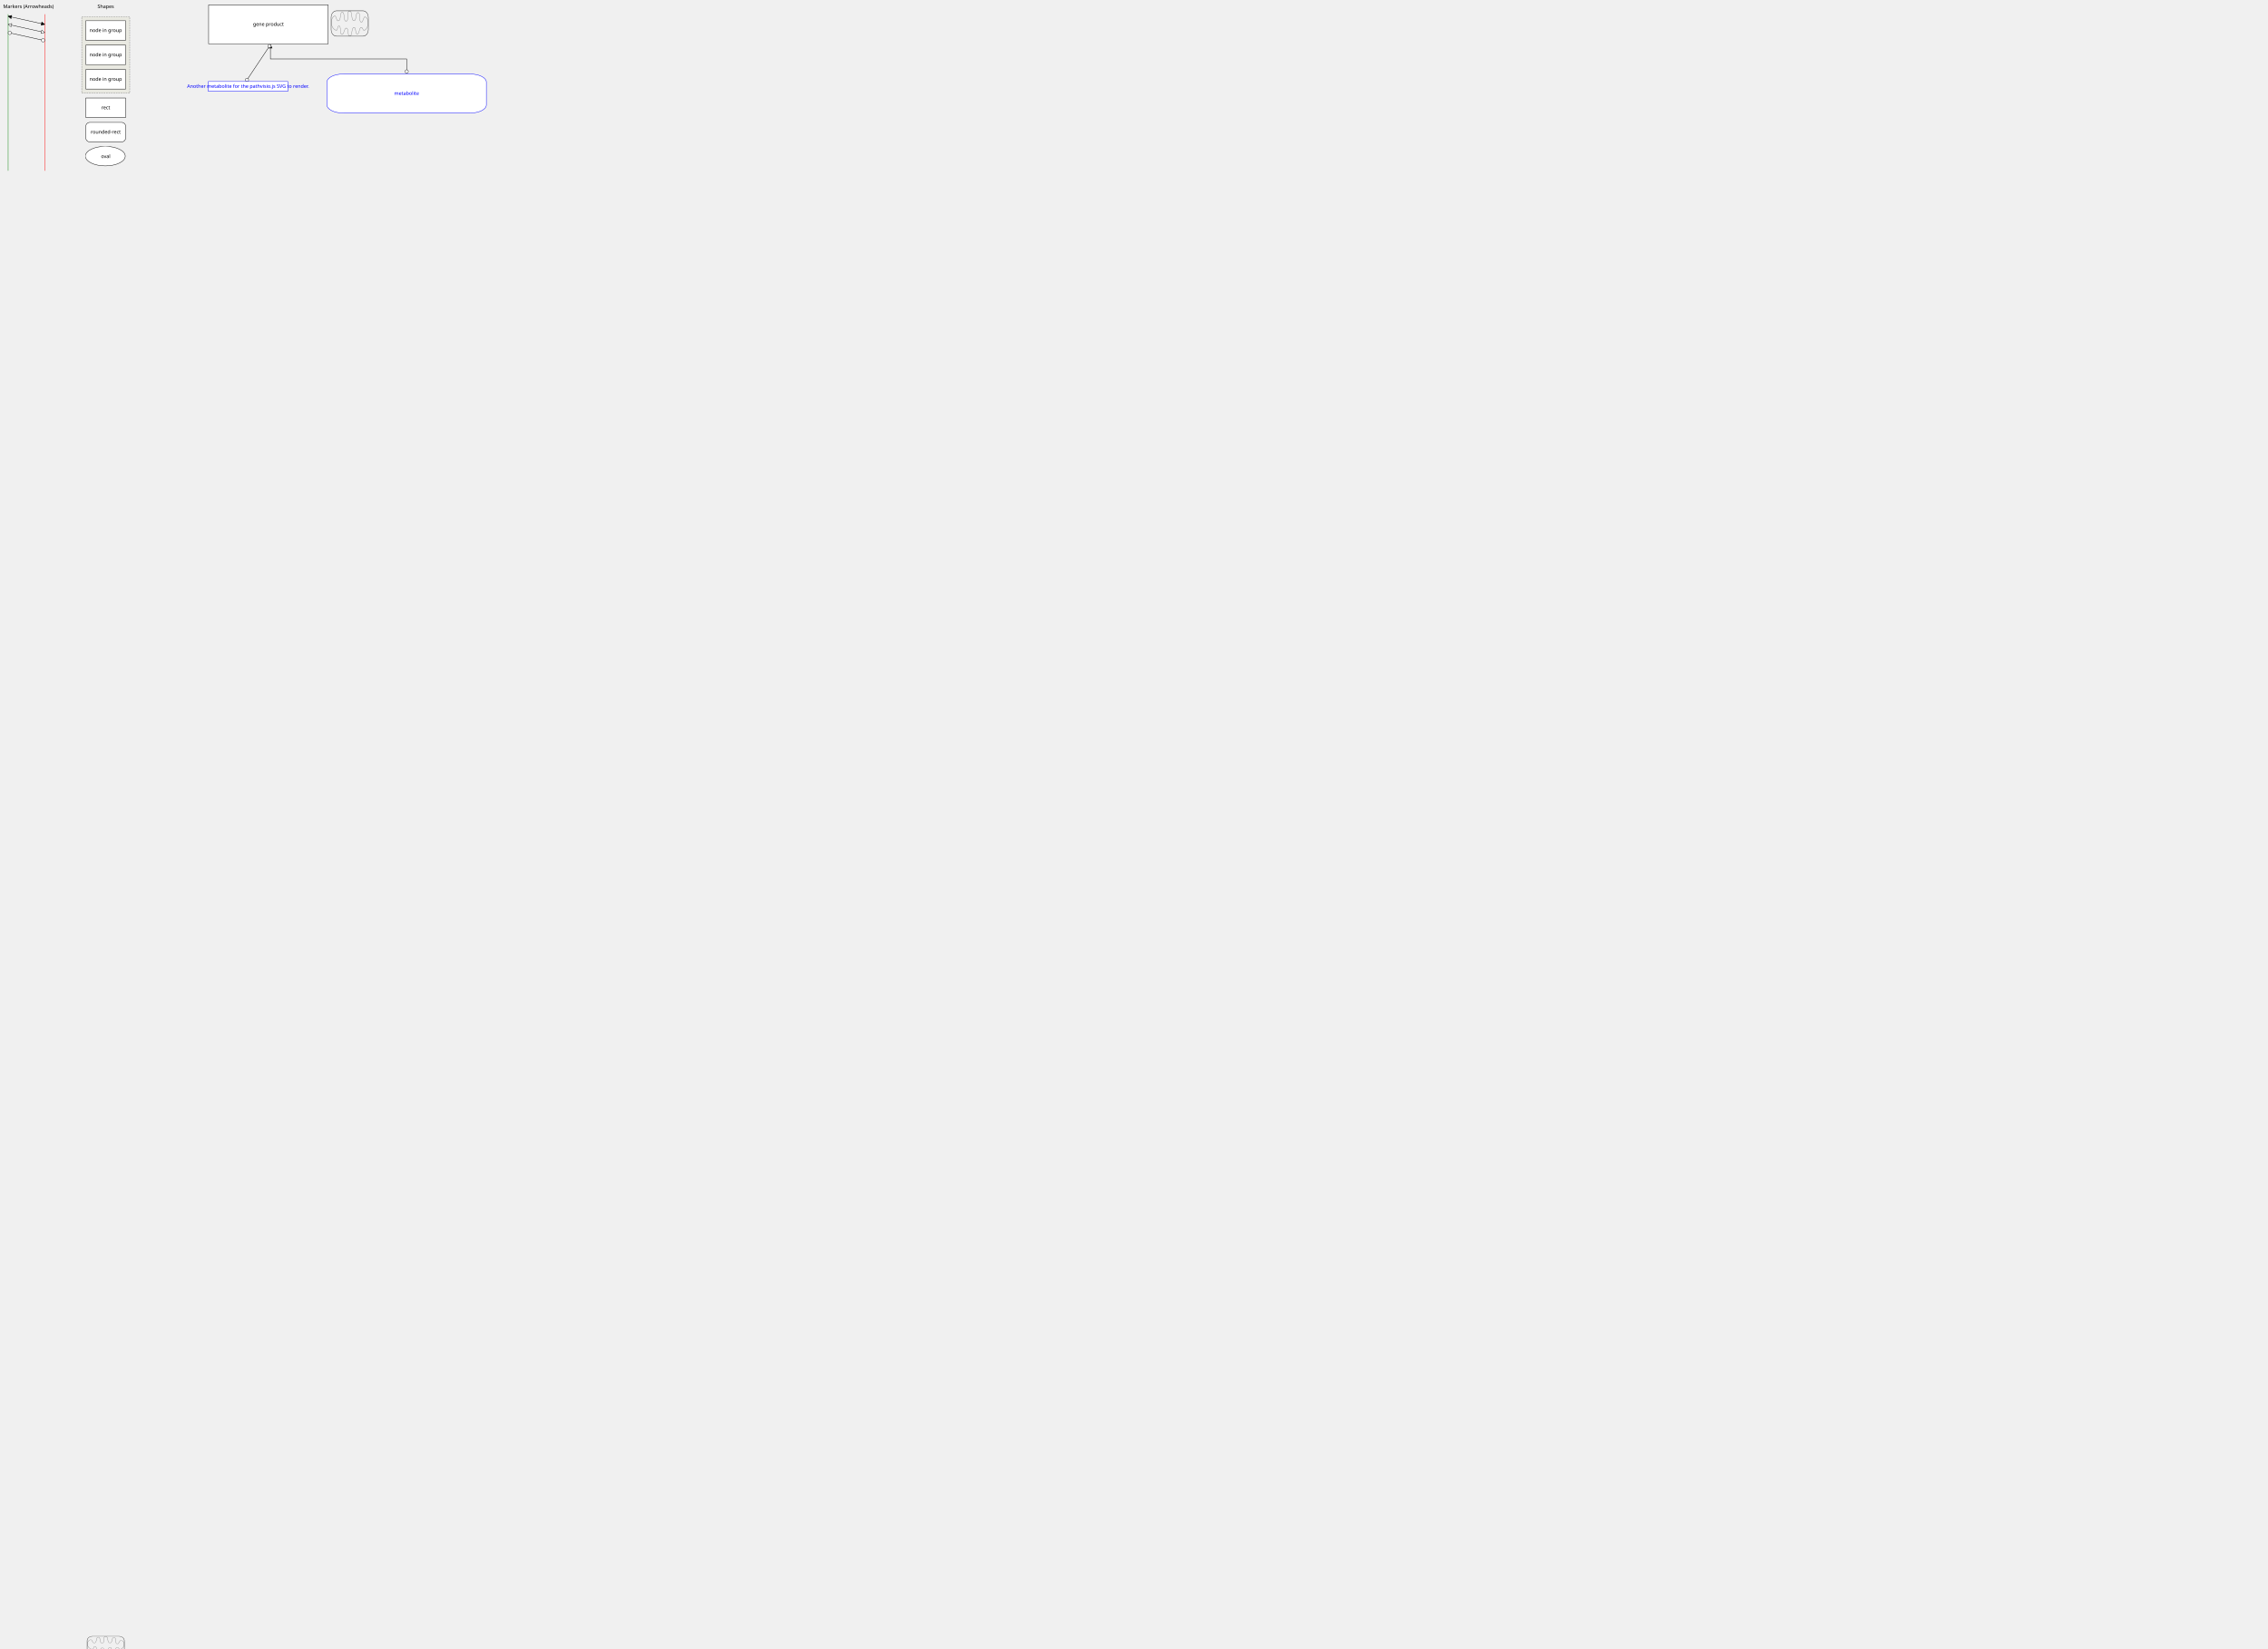
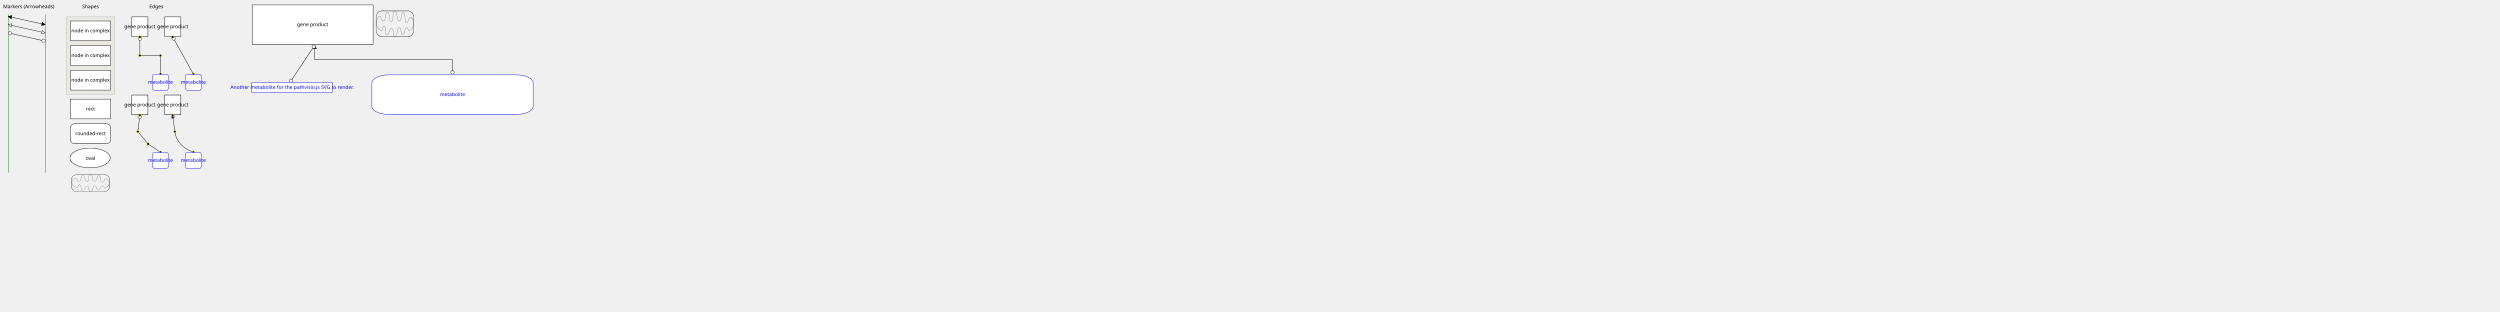
<svg xmlns="http://www.w3.org/2000/svg" xmlns:xlink="http://www.w3.org/1999/xlink" id="pathway-image" version="1.1" baseProfile="full" width="100%" height="100%">
  <style type="text/css">
  svg {
    color-interpolation: auto;
    image-rendering: auto;
    shape-rendering: auto;
    vector-effect: non-scaling-stroke;
  }

  text {
    fill: black;
    font-family: Sans-Serif;
    font-size: 12px;
    stroke: none;
    text-anchor: middle;
  }

-   .group {
+   .complex {
    fill: rgb(180,180,100);
    fill-opacity: 0.098;
    stroke: gray;
    stroke-dasharray: 4,2;
    stroke-miterlimit: 1;
    stroke-width: 1px;
  }

  .complex {
    stroke-dasharray: 1;
  }

  .label {
    font-size: 12px;
    font-weight: bold;
    stroke: none;
  }

  .data-node {
    fill: white;
    fill-opacity: 1;
    stroke: black;
    stroke-dasharray: 0;
    stroke-miterlimit: 1;
    stroke-width: 1px;
  }

  .gene-product {
    stroke: black;
  }

  .gene-product text {
    fill: black;  
    stroke: none;
  }

  .metabolite {
    stroke: blue;
  }

  .metabolite text {
    fill: blue;
  }

  .pathway path {
    stroke: rgb(20,150,30);
  }
  .pathway text {
    fill: rgb(20,150,30);
    font-size: 12px;
    font-weight: bold;
  }

  .shape {
    fill: white;
  }

-   .line {
+   .solid-line {
    fill:none;
    stroke: black; 
    stroke-width: 1px; 
  }

+   .dashed-line {
+     fill:none;
+     stroke: black; 
+     stroke-dasharray: 5,3,2;
+     stroke-width: 1px; 
+   }
+ 
  .text-position-path {
    visibility: hidden;
  }
  </style>
  <g>
    </g>
  <defs>
    <marker id="arrow-start-black" fill="black" markerUnits="strokeWidth" markerWidth="10" markerHeight="10" orient="auto" refX="0" refY="0" stroke="black" viewBox="0 -6 12 12">
      <path d="M0,0 L10,-5 L10,5 Z" stroke-width="1px" />
    </marker>
    <marker id="arrow-end-black" fill="black" markerUnits="strokeWidth" markerWidth="10" markerHeight="10" orient="auto" refX="0" refY="0" stroke="black" viewBox="-12 -6 12 12">
      <path d="M0,0 L-10,-5 L-10,5 Z" stroke-width="1px" />
    </marker>
-     <marker id="mim-stimulation-start-black" fill="white" markerWidth="10" markerHeight="10" markerUnits="strokeWidth" orient="auto" refX="0" refY="0" stroke="black" viewBox="0 -6 12 12">
-       <path d="M0,0 L10,-5 L10,5 Z" stroke-width="1px" />
-     </marker>
-     <marker id="mim-stimulation-end-black" fill="white" markerUnits="strokeWidth" markerWidth="10" markerHeight="10" orient="auto" refX="0" refY="0" stroke="black" viewBox="-12 -6 12 12">
-       <path d="M0,0 L-10,-5 L-10,5 Z" stroke-width="1px" />
-     </marker>
-     <marker id="mim-catalysis-start-black" fill="white" markerHeight="10" markerWidth="10" markerUnits="strokeWidth" orient="auto" refX="-5" refY="0" stroke="black" viewBox="-6 -6 12 12">
-       <circle cx="0" cy="0" r="5px" stroke-width="1px" />
+     <marker id="inhibition-start-black" fill="white" markerHeight="10" markerWidth="10" markerUnits="strokeWidth" orient="auto" refX="0" refY="0" stroke="black" viewBox="-1 -6 12 12">
+       <circle cx="5" cy="0" r="5px" stroke-width="1px" />
+     </marker>
+     <marker id="inhibition-end-black" fill="white" markerHeight="10" markerWidth="10" markerUnits="strokeWidth" orient="auto" refX="0" refY="0" stroke="black" viewBox="-1 -6 12 12">
+       <circle cx="5" cy="0" r="5px" stroke-width="1px" />
+     </marker>
+     <marker id="mim-binding-start-black" fill="black" markerUnits="strokeWidth" markerWidth="10" markerHeight="10" orient="auto" refX="0" refY="0" stroke="black" viewBox="0 -6 12 12">
+       <path d="M0,0 L10,-5 L10,5 Z" stroke-width="1px" />
+     </marker>
+     <marker id="mim-binding-end-black" fill="black" markerUnits="strokeWidth" markerWidth="10" markerHeight="10" orient="auto" refX="0" refY="0" stroke="black" viewBox="-12 -6 12 12">
+       <path d="M0,0 L-10,-5 L-10,5 Z" stroke-width="1px" />
+     </marker>
+     <marker id="mim-catalysis-start-black" fill="white" markerHeight="10" markerWidth="10" markerUnits="strokeWidth" orient="auto" refX="0" refY="0" stroke="black" viewBox="-1 -6 12 12">
+       <circle cx="5" cy="0" r="5px" stroke-width="1px" />
    </marker>
    <marker id="mim-catalysis-end-black" fill="white" markerHeight="10" markerUnits="strokeWidth" markerWidth="10" orient="auto" refX="5" refY="0" stroke="black" viewBox="-6 -6 12 12">
      <circle cx="0" cy="0" r="5px" stroke-width="1px" />
    </marker>
-     <symbol id="group" viewBox="0 0 120 180" preserveAspectRatio="none">
+     <marker id="mim-cleavage-start-black" fill="white" markerHeight="10" markerWidth="10" markerUnits="strokeWidth" orient="auto" refX="0" refY="0" stroke="black" viewBox="-1 -6 12 12">
+       <circle cx="5" cy="0" r="5px" stroke-width="1px" />
+     </marker>
+     <marker id="mim-cleavage-end-black" fill="white" markerHeight="10" markerWidth="10" markerUnits="strokeWidth" orient="auto" refX="0" refY="0" stroke="black" viewBox="-1 -6 12 12">
+       <circle cx="5" cy="0" r="5px" stroke-width="1px" />
+     </marker>
+     <marker id="mim-conversion-start-black" fill="black" markerUnits="strokeWidth" markerWidth="10" markerHeight="10" orient="auto" refX="0" refY="0" stroke="black" viewBox="0 -6 12 12">
+       <path d="M0,0 L10,-5 L10,5 Z" stroke-width="1px" />
+     </marker>
+     <marker id="mim-conversion-end-black" fill="black" markerUnits="strokeWidth" markerWidth="10" markerHeight="10" orient="auto" refX="0" refY="0" stroke="black" viewBox="-12 -6 12 12">
+       <path d="M0,0 L-10,-5 L-10,5 Z" stroke-width="1px" />
+     </marker>
+     <marker id="mim-covalent-bond-start-black" fill="white" markerHeight="10" markerWidth="10" markerUnits="strokeWidth" orient="auto" refX="0" refY="0" stroke="black" viewBox="-1 -6 12 12">
+       <circle cx="5" cy="0" r="5px" stroke-width="1px" />
+     </marker>
+     <marker id="mim-covalent-bond-end-black" fill="white" markerHeight="10" markerWidth="10" markerUnits="strokeWidth" orient="auto" refX="0" refY="0" stroke="black" viewBox="-1 -6 12 12">
+       <circle cx="5" cy="0" r="5px" stroke-width="1px" />
+     </marker>
+     <marker id="mim-inhibition-start-black" fill="white" markerHeight="10" markerWidth="10" markerUnits="strokeWidth" orient="auto" refX="0" refY="0" stroke="black" viewBox="-1 -6 12 12">
+       <circle cx="5" cy="0" r="5px" stroke-width="1px" />
+     </marker>
+     <marker id="mim-inhibition-end-black" fill="white" markerHeight="10" markerWidth="10" markerUnits="strokeWidth" orient="auto" refX="0" refY="0" stroke="black" viewBox="-1 -6 12 12">
+       <circle cx="5" cy="0" r="5px" stroke-width="1px" />
+     </marker>
+     <marker id="mim-modification-start-black" fill="black" markerUnits="strokeWidth" markerWidth="10" markerHeight="10" orient="auto" refX="0" refY="0" stroke="black" viewBox="0 -6 12 12">
+       <path d="M0,0 L10,-5 L10,5 Z" stroke-width="1px" />
+     </marker>
+     <marker id="mim-modification-end-black" fill="black" markerUnits="strokeWidth" markerWidth="10" markerHeight="10" orient="auto" refX="0" refY="0" stroke="black" viewBox="-12 -6 12 12">
+       <path d="M0,0 L-10,-5 L-10,5 Z" stroke-width="1px" />
+     </marker>
+     <marker id="mim-necessary-stimulation-start-black" fill="white" markerWidth="10" markerHeight="10" markerUnits="strokeWidth" orient="auto" refX="0" refY="0" stroke="black" viewBox="0 -6 12 12">
+       <path d="M0,0 L10,-5 L10,5 Z" stroke-width="1px" />
+     </marker>
+     <marker id="mim-necessary-stimulation-end-black" fill="white" markerUnits="strokeWidth" markerWidth="10" markerHeight="10" orient="auto" refX="0" refY="0" stroke="black" viewBox="-12 -6 12 12">
+       <path d="M0,0 L-10,-5 L-10,5 Z" stroke-width="1px" />
+     </marker>
+     <marker id="mim-stimulation-start-black" fill="white" markerWidth="10" markerHeight="10" markerUnits="strokeWidth" orient="auto" refX="0" refY="0" stroke="black" viewBox="0 -6 12 12">
+       <path d="M0,0 L10,-5 L10,5 Z" stroke-width="1px" />
+     </marker>
+     <marker id="mim-stimulation-end-black" fill="white" markerUnits="strokeWidth" markerWidth="10" markerHeight="10" orient="auto" refX="0" refY="0" stroke="black" viewBox="-12 -6 12 12">
+       <path d="M0,0 L-10,-5 L-10,5 Z" stroke-width="1px" />
+     </marker>
+     <marker id="mim-transcription-translation-start-black" fill="white" markerWidth="10" markerHeight="10" markerUnits="strokeWidth" orient="auto" refX="0" refY="0" stroke="black" viewBox="0 -6 12 12">
+       <path d="M0,0 L10,-5 L10,5 Z" stroke-width="1px" />
+     </marker>
+     <marker id="mim-transcription-translation-end-black" fill="white" markerUnits="strokeWidth" markerWidth="10" markerHeight="10" orient="auto" refX="0" refY="0" stroke="black" viewBox="-12 -6 12 12">
+       <path d="M0,0 L-10,-5 L-10,5 Z" stroke-width="1px" />
+     </marker>
+     <marker id="mim-gap-start-black" fill="white" markerWidth="10" markerHeight="10" markerUnits="strokeWidth" orient="auto" refX="0" refY="0" stroke="black" viewBox="0 -6 12 12">
+       <path d="M0,0 L10,-5 L10,5 Z" stroke-width="1px" />
+     </marker>
+     <marker id="mim-gap-end-black" fill="white" markerUnits="strokeWidth" markerWidth="10" markerHeight="10" orient="auto" refX="0" refY="0" stroke="black" viewBox="-12 -6 12 12">
+       <path d="M0,0 L-10,-5 L-10,5 Z" stroke-width="1px" />
+     </marker>
+     <symbol id="shape-arc" viewBox="0 0 100 50" preserveAspectRatio="none">
+       <rect x="1" y="1" width="98" height="48" vector-effect="non-scaling-stroke" />
+     </symbol>
+     <symbol id="shape-brace" viewBox="0 0 100 50" preserveAspectRatio="none">
+       <rect x="1" y="1" width="98" height="48" vector-effect="non-scaling-stroke" />
+     </symbol>
+     <symbol id="shape-cell" viewBox="0 0 100 50" preserveAspectRatio="none">
+       <rect x="1" y="1" width="98" height="48" vector-effect="non-scaling-stroke" />
+     </symbol>
+     <symbol id="shape-complex" viewBox="0 0 120 180" preserveAspectRatio="none">
      <rect x="1" y="1" width="118" height="178" vector-effect="non-scaling-stroke" />
    </symbol>
-     <symbol id="shape-rect" viewBox="0 0 100 50" preserveAspectRatio="none">
-       <rect x="1" y="1" width="98" height="48" vector-effect="non-scaling-stroke" />
-     </symbol>
-     <symbol id="shape-rounded-rect" viewBox="0 0 100 50" preserveAspectRatio="none">
-       <rect x="1" y="1" rx="10" ry="10" width="98" height="48" vector-effect="non-scaling-stroke" />
-     </symbol>
-     <symbol id="shape-oval" viewBox="0 0 100 50" preserveAspectRatio="none">
-       <ellipse cx="49" cy="24" rx="49" ry="24" vector-effect="non-scaling-stroke" />
+     <symbol id="shape-endoplasmic-reticulum" viewBox="0 0 100 50" preserveAspectRatio="none">
+       <rect x="1" y="1" width="98" height="48" vector-effect="non-scaling-stroke" />
+     </symbol>
+     <symbol id="shape-extracellular-region" viewBox="0 0 100 50" preserveAspectRatio="none">
+       <rect x="1" y="1" width="98" height="48" vector-effect="non-scaling-stroke" />
+     </symbol>
+     <symbol id="shape-golgi-apparatus" viewBox="0 0 100 50" preserveAspectRatio="none">
+       <rect x="1" y="1" width="98" height="48" vector-effect="non-scaling-stroke" />
+     </symbol>
+     <symbol id="shape-group-drag-box" viewBox="0 0 120 180" preserveAspectRatio="none">
+       <rect x="1" y="1" width="118" height="178" vector-effect="non-scaling-stroke" />
+     </symbol>
+     <symbol id="shape-hexagon" viewBox="0 0 100 50" preserveAspectRatio="none">
+       <rect x="1" y="1" width="98" height="48" vector-effect="non-scaling-stroke" />
+     </symbol>
+     <symbol id="shape-mim-degradation" viewBox="0 0 100 50" preserveAspectRatio="none">
+       <rect x="1" y="1" width="98" height="48" vector-effect="non-scaling-stroke" />
    </symbol>
    <symbol id="shape-mitochondria" viewBox="0 0 100 65.5" preserveAspectRatio="none">
      <g opacity="0.5" vector-effect="non-scaling-stroke">
        <path fill="none" stroke="#000000" stroke-width="0.749px" stroke-linecap="square" stroke-miterlimit="10" d="M12.868,16.743    c4.516-0.482,3.961,11.073,8.468,10.519c8.562,0.02,3.086-18.296,10.245-18.418c7.211-0.122,2.325,19.465,9.526,19.135    c7.899-0.364,0.525-21.407,8.42-21.854c7.967-0.448,3.021,20.825,10.999,20.945c6.775,0.104,3.132-17.967,9.894-17.498    c7.443,0.516,0.688,19.397,8.053,20.583c4.914,0.79,4.575-11.867,9.525-11.336c11.517,4.925,8.929,24.503-2.256,29.018    c-3.248,0.454-4.104-6.826-7.361-6.438c-5.785,0.688-4.121,14.484-9.938,14.169c-5.422-0.297-2.304-14.063-7.731-14.124    c-7.204-0.076-3.475,18.8-10.676,18.521c-6.355-0.244-1.791-16.217-8.098-17.024c-5.88-0.752-5.566,14.41-11.412,13.442    c-6.467-1.069-0.486-17.337-6.995-18.112c-3.859-0.459-2.74,9.36-6.627,9.454C2.399,43.865,0.606,21.916,12.868,16.743z" />
      </g>
      <path fill="none" stroke="#000000" stroke-width="0.749px" stroke-linecap="square" stroke-miterlimit="10" d="M95.753,46.125  c0,7.808-5.905,14.14-13.189,14.14H17.442c-7.284,0-13.189-6.332-13.189-14.14v-26.22c0-7.81,5.905-14.141,13.189-14.141h65.122  c7.284,0,13.189,6.331,13.189,14.141V46.125z" />
+     </symbol>
+     <symbol id="shape-nucleus" viewBox="0 0 100 50" preserveAspectRatio="none">
+       <rect x="1" y="1" width="98" height="48" vector-effect="non-scaling-stroke" />
+     </symbol>
+     <symbol id="shape-organelle" viewBox="0 0 100 50" preserveAspectRatio="none">
+       <rect x="1" y="1" width="98" height="48" vector-effect="non-scaling-stroke" />
+     </symbol>
+     <symbol id="shape-oval" viewBox="0 0 100 50" preserveAspectRatio="none">
+       <ellipse cx="49" cy="24" rx="49" ry="24" vector-effect="non-scaling-stroke" />
+     </symbol>
+     <symbol id="shape-pentagon" viewBox="0 0 100 50" preserveAspectRatio="none">
+       <rect x="1" y="1" width="98" height="48" vector-effect="non-scaling-stroke" />
+     </symbol>
+     <symbol id="shape-rect" viewBox="0 0 100 50" preserveAspectRatio="none">
+       <rect x="1" y="1" width="98" height="48" vector-effect="non-scaling-stroke" />
+     </symbol>
+     <symbol id="shape-rounded-rect" viewBox="0 0 100 50" preserveAspectRatio="none">
+       <rect x="1" y="1" rx="10" ry="10" width="98" height="48" vector-effect="non-scaling-stroke" />
+     </symbol>
+     <symbol id="shape-sarcoplasmic-reticulum" viewBox="0 0 100 50" preserveAspectRatio="none">
+       <rect x="1" y="1" width="98" height="48" vector-effect="non-scaling-stroke" />
+     </symbol>
+     <symbol id="shape-triangle" viewBox="0 0 100 50" preserveAspectRatio="none">
+       <rect x="1" y="1" width="98" height="48" vector-effect="non-scaling-stroke" />
+     </symbol>
+     <symbol id="shape-vesicle" viewBox="0 0 100 50" preserveAspectRatio="none">
+       <rect x="1" y="1" width="98" height="48" vector-effect="non-scaling-stroke" />
    </symbol>
  </defs>
  <g id="viewport">
    <g id="markers" transform="translate(10 20)">
      <text x="60" y="0">Markers (Arrowheads)</text>
      <path id="left boundary" d="M10,15 L10,400" stroke="green" stroke-width="1px" fill="none" />
      <path id="right boundary" d="M100,15 L100,400" stroke="red" stroke-width="1px" fill="none" />
-       <path id="path-sfe400" d="M10,20 L100,40" marker-start="url(#arrow-start-black)" marker-end="url(#arrow-end-black)" class="line" />
-       <path id="path-sfe400" d="M10,40 L100,60" marker-start="url(#mim-stimulation-start-black)" marker-end="url(#mim-stimulation-end-black)" class="line" />
-       <path id="path-sfe400" d="M10,60 L100,80" marker-start="url(#mim-catalysis-start-black)" marker-end="url(#mim-catalysis-end-black)" class="line" />
-     </g>
-     <g id="shapes" transform="translate(200 20)">
+       <path id="path-sfe400" d="M10,20 L100,40" marker-start="url(#arrow-start-black)" marker-end="url(#arrow-end-black)" class="solid-line" />
+       <path id="path-sfe400" d="M10,40 L100,60" marker-start="url(#mim-stimulation-start-black)" marker-end="url(#mim-stimulation-end-black)" class="solid-line" />
+       <path id="path-sfe400" d="M10,60 L100,80" marker-start="url(#mim-catalysis-start-black)" marker-end="url(#mim-catalysis-end-black)" class="solid-line" />
+     </g>
+     <g id="shapes" transform="translate(160 20)">
      <text x="60" y="0">Shapes</text>
-       <g id="g-wbf243" transform="translate(0 20)" class="group">
-         <use id="use-wbf240" x="0" y="0" width="120" height="190" xlink:href="#group" />
+       <g id="g-wbf243" transform="translate(0 20)" class="complex">
+         <use id="use-wbf240" x="0" y="0" width="120" height="190" xlink:href="#shape-complex" />
        <g id="g-wbf244" transform="translate(10 10)" class="data-node gene-product">
          <use id="use-wbf240" x="0" y="0" width="100" height="50" xlink:href="#shape-rect" />
-           <text x="50" y="28.6" id="text-wbf240">node in group</text>
+           <text x="50" y="28.6" id="text-wbf240">node in complex</text>
        </g>
        <g id="g-wbf245" transform="translate(10 70)" class="data-node gene-product">
          <use id="use-wbf240" x="0" y="0" width="100" height="50" xlink:href="#shape-rect" />
-           <text x="50" y="28.6" id="text-wbf240">node in group</text>
+           <text x="50" y="28.6" id="text-wbf240">node in complex</text>
        </g>
        <g id="g-wbf246" transform="translate(10 130)" class="data-node gene-product">
          <use id="use-wbf240" x="0" y="0" width="100" height="50" xlink:href="#shape-rect" />
-           <text x="50" y="28.6" id="text-wbf240">node in group</text>
+           <text x="50" y="28.6" id="text-wbf240">node in complex</text>
        </g>
      </g>
      <g id="g-wbf240" transform="translate(10 220)" class="data-node gene-product">
        <use id="use-wbf240" x="0" y="0" width="100" height="50" xlink:href="#shape-rect" />
        <text x="50" y="28.6" id="text-wbf240">rect</text>
      </g>
      <g id="g-wbf241" transform="translate(10 280)" class="data-node gene-product">
        <use id="use-wbf241" x="0" y="0" width="100" height="50" xlink:href="#shape-rounded-rect" />
        <text x="50" y="28.6" id="text-wbf241">rounded-rect</text>
      </g>
      <g id="g-wbf242" transform="translate(10 340)" class="data-node gene-product">
        <use id="use-wbf242" x="0" y="0" width="100" height="50" xlink:href="#shape-oval" />
        <text x="50" y="28.6" id="text-wbf242">oval</text>
      </g>
-       <use id="use-wbf243" x="10" y="4000" width="100" height="50" xlink:href="#shape-mitochondria" />
-     </g>
-     <g id="sandbox" transform="translate(500 0)">
+       <use id="use-wbf243" x="10" y="400" width="100" height="50" xlink:href="#shape-mitochondria" />
+     </g>
+     <g id="connectors" transform="translate(300 20)">
+       <text x="80" y="0">Edges</text>
+       <g transform="translate(10 10)">
+         <g id="g-abc123" transform="translate(10 10)" class="data-node gene-product">
+           <use id="symbol-abc123" x="0" y="0" width="40" height="50" xlink:href="#shape-rect" />
+           <text id="text-abc123" x="20px" y="28.6px">gene product</text>
+         </g>
+         <path id="path-sfe415" d="M30,60 V105 H80 L80,150" marker-start="url(#mim-catalysis-start-black)" class="solid-line" />
+         <circle cx="30" cy="60" r="3px" stroke="yellow" stroke-width="1px" />
+         <circle cx="30" cy="105" r="3px" stroke="yellow" stroke-width="1px" />
+         <circle cx="80" cy="105" r="3px" stroke="yellow" stroke-width="1px" />
+         <circle cx="80" cy="150" r="3px" stroke="yellow" stroke-width="1px" />
+         <g id="g-wbf237" transform="translate(60 150)" class="data-node metabolite">
+           <use id="use-wbf237" x="0" y="0" width="40px" height="40px" xlink:href="#shape-rounded-rect" />
+           <text id="text-wbf237" x="20px" y="23.6px">metabolite</text>
+         </g>
+       </g>
+       <g transform="translate(90 10)">
+         <g id="g-abc123" transform="translate(10 10)" class="data-node gene-product">
+           <use id="symbol-abc123" x="0" y="0" width="40" height="50" xlink:href="#shape-rect" />
+           <text id="text-abc123" x="20px" y="28.6px">gene product</text>
+         </g>
+         <path id="path-sfe415" d="M30,60 L80,150" marker-start="url(#mim-catalysis-start-black)" class="solid-line" />
+         <circle cx="30" cy="60" r="3px" stroke="yellow" stroke-width="1px" />
+         <circle cx="80" cy="150" r="3px" stroke="yellow" stroke-width="1px" />
+         <g id="g-wbf237" transform="translate(60 150)" class="data-node metabolite">
+           <use id="use-wbf237" x="0" y="0" width="40px" height="40px" xlink:href="#shape-rounded-rect" />
+           <text id="text-wbf237" x="20px" y="23.6px">metabolite</text>
+         </g>
+       </g>
+       <g transform="translate(10 200)">
+         <g id="g-abc123" transform="translate(10 10)" class="data-node gene-product">
+           <use id="symbol-abc123" x="0" y="0" width="40" height="50" xlink:href="#shape-rect" />
+           <text id="text-abc123" x="20px" y="28.6px">gene product</text>
+         </g>
+         <path id="path-sfe415" d="M30,60 L25,100 L50,130 L80,150" marker-start="url(#mim-catalysis-start-black)" class="solid-line" />
+         <circle cx="30" cy="60" r="3px" stroke="yellow" stroke-width="1px" />
+         <circle cx="25" cy="100" r="3px" stroke="yellow" stroke-width="1px" />
+         <circle cx="50" cy="130" r="3px" stroke="yellow" stroke-width="1px" />
+         <circle cx="80" cy="150" r="3px" stroke="yellow" stroke-width="1px" />
+         <g id="g-wbf237" transform="translate(60 150)" class="data-node metabolite">
+           <use id="use-wbf237" x="0" y="0" width="40px" height="40px" xlink:href="#shape-rounded-rect" />
+           <text id="text-wbf237" x="20px" y="23.6px">metabolite</text>
+         </g>
+       </g>
+       <g transform="translate(90 200)">
+         <g id="g-abc123" transform="translate(10 10)" class="data-node gene-product">
+           <use id="symbol-abc123" x="0" y="0" width="40" height="50" xlink:href="#shape-rect" />
+           <text id="text-abc123" x="20px" y="28.6px">gene product</text>
+         </g>
+         <path id="path-sfe415" d="M30,60 Q30,65 35,100 T80,150" marker-start="url(#mim-catalysis-start-black)" class="solid-line" />
+         <circle cx="30" cy="60" r="3px" stroke="yellow" stroke-width="1px" />
+         <circle cx="30" cy="65" r="3px" stroke="pink" stroke-width="1px" />
+         <circle cx="35" cy="100" r="3px" stroke="yellow" stroke-width="1px" />
+         <circle cx="80" cy="150" r="3px" stroke="yellow" stroke-width="1px" />
+         <g id="g-wbf237" transform="translate(60 150)" class="data-node metabolite">
+           <use id="use-wbf237" x="0" y="0" width="40px" height="40px" xlink:href="#shape-rounded-rect" />
+           <text id="text-wbf237" x="20px" y="23.6px">metabolite</text>
+         </g>
+       </g>
+     </g>
+     <g id="sandbox" transform="translate(600 0)">
      <g id="g-abc123" transform="translate(10 10)" class="data-node gene-product">
        <use id="symbol-abc123" x="0" y="0" width="300" height="100" xlink:href="#shape-rect" />
-         <text id="text-abc123" x="150px" y="50px" dy="0.3em" textLength="68px">gene product</text>
-       </g>
-       <path id="path-sfe415" d="M165,110 V145 H500 L500,180" marker-start="url(#arrow-start-black)" marker-end="url(#mim-catalysis-end-black)" class="line" />
+         <text id="text-abc123" x="150px" y="53.6px">gene product</text>
+       </g>
+       <path id="path-sfe415" d="M165,110 V145 H500 L500,180" marker-start="url(#arrow-start-black)" marker-end="url(#mim-catalysis-end-black)" class="solid-line" />
      <g id="g-wbf237" transform="translate(300 180)" class="data-node metabolite">
        <use id="use-wbf237" x="0" y="0" width="400px" height="100px" xlink:href="#shape-rounded-rect" />
-         <text id="text-wbf237" x="200px" y="50px" dy="0.3em" textLength="52.812px">metabolite</text>
-       </g>
-       <path id="path1-sfe416" d="M165,110 L105,200" marker-start="url(#mim-catalysis-start-black)" marker-end="url(#mim-catalysis-end-black)" class="line" />
+         <text id="text-wbf237" x="200px" y="53.6px">metabolite</text>
+       </g>
+       <path id="path1-sfe416" d="M165,110 L105,200" marker-start="url(#mim-catalysis-start-black)" marker-end="url(#mim-catalysis-end-black)" class="solid-line" />
      <g id="g-wbf238" transform="translate(10 200)" class="data-node metabolite">
        <use id="use-wbf238" x="0" y="0" width="200" height="25" xlink:href="#shape-rect" />
        <text id="text-wbf238" x="100px" y="16.1px">Another metabolite for the pathvisio.js SVG to render.</text>
      </g>
      <use id="use-wbf239" x="310" y="20" width="100" height="75" xlink:href="#shape-mitochondria" />
    </g>
  </g>
</svg>
